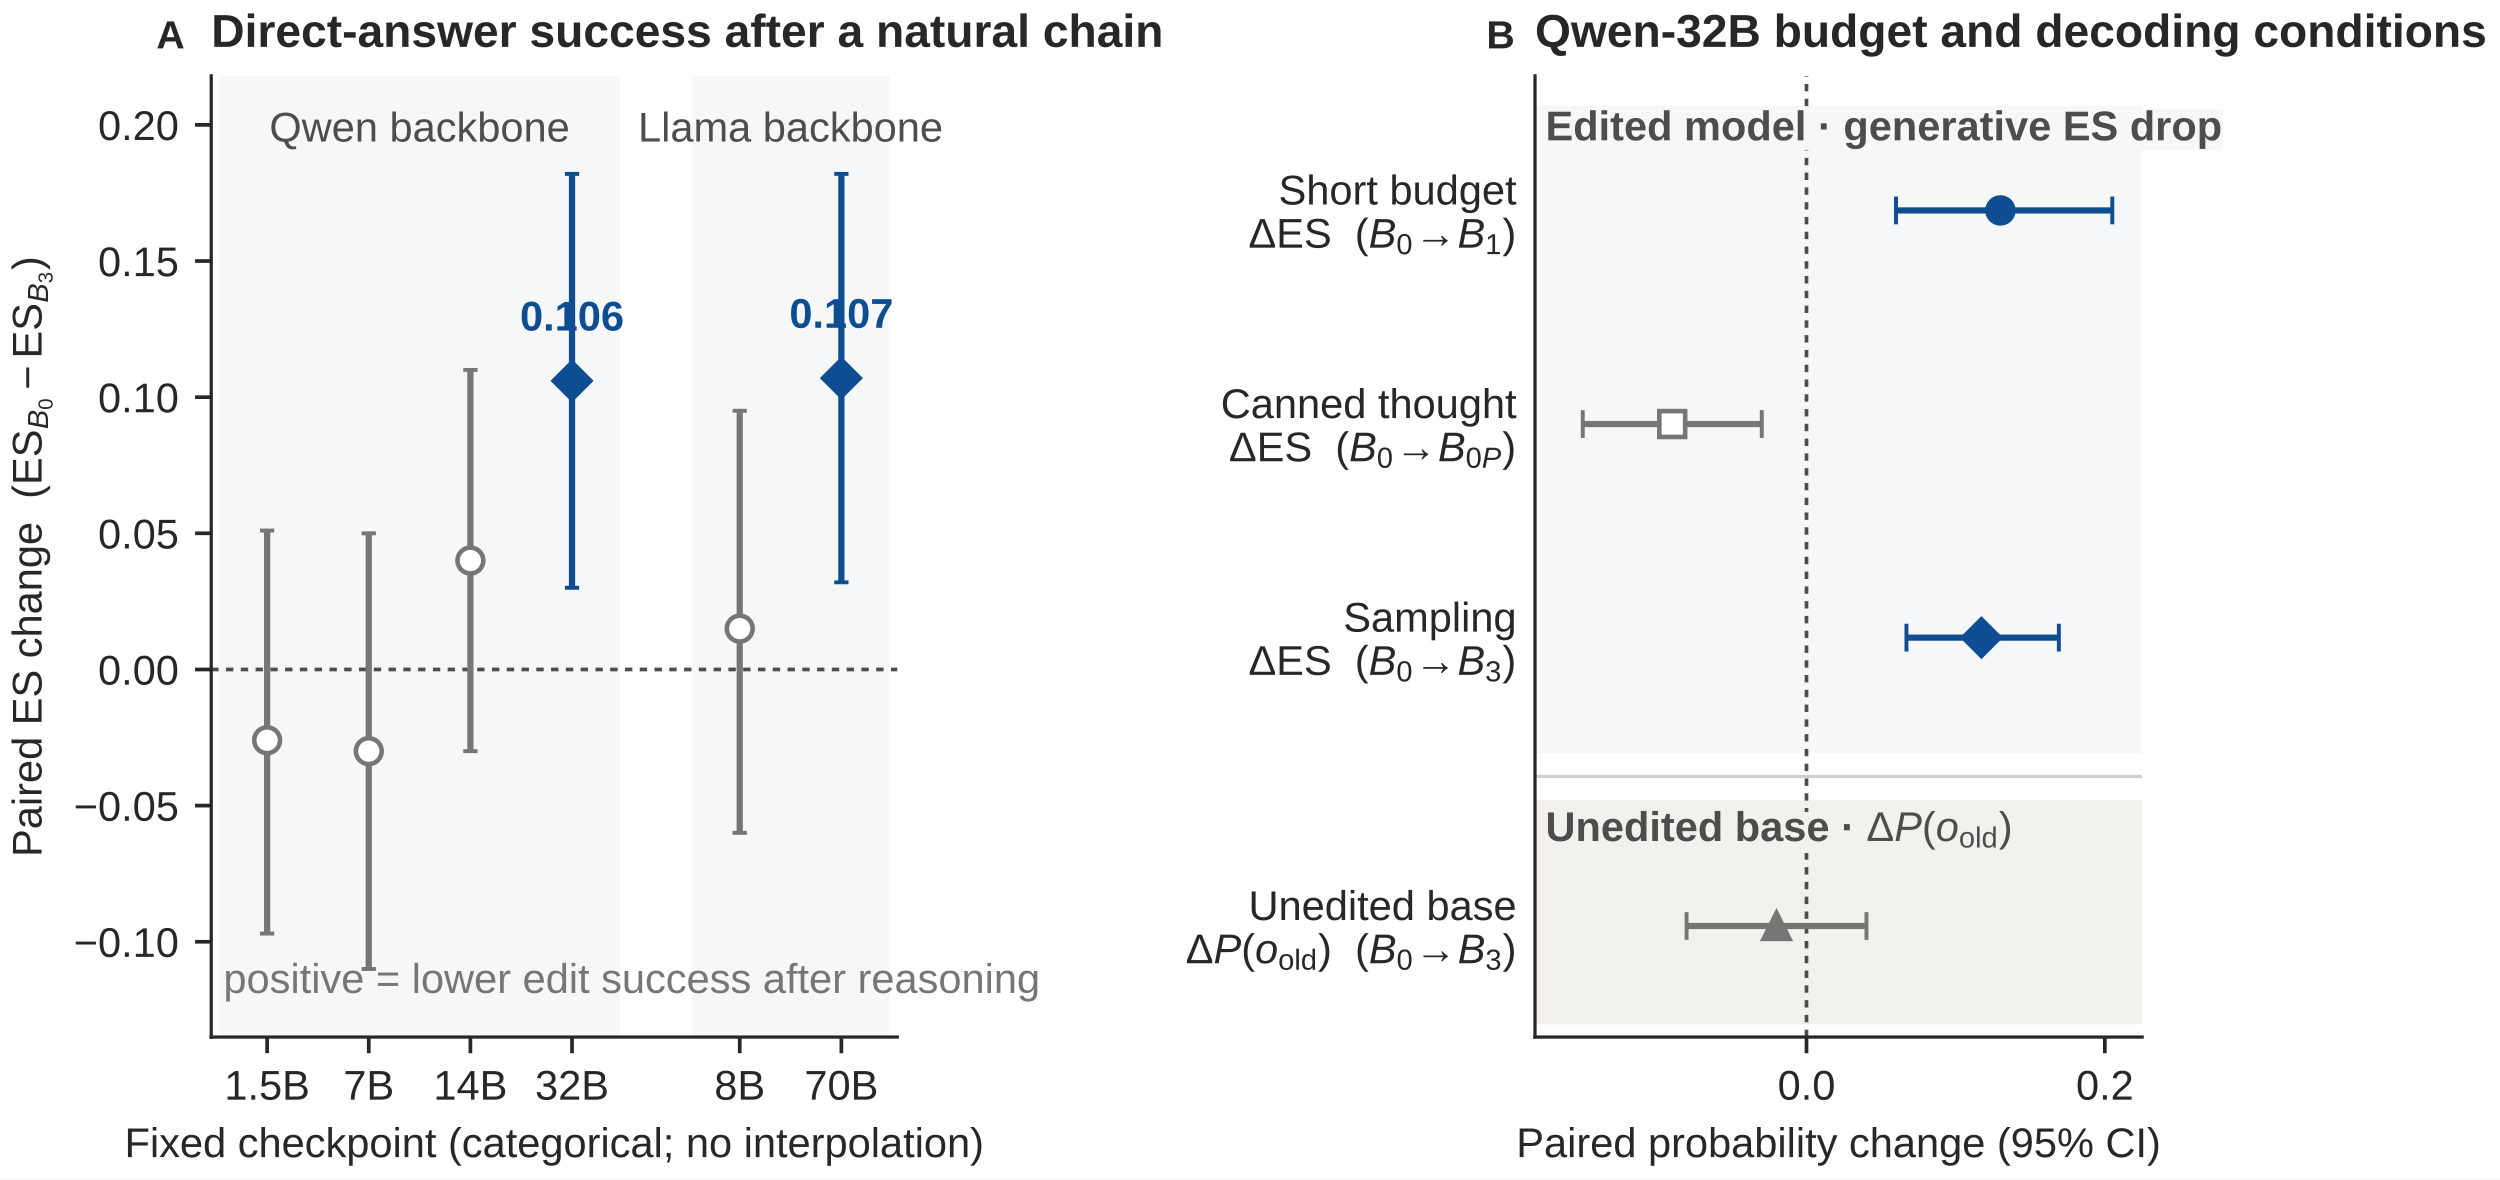
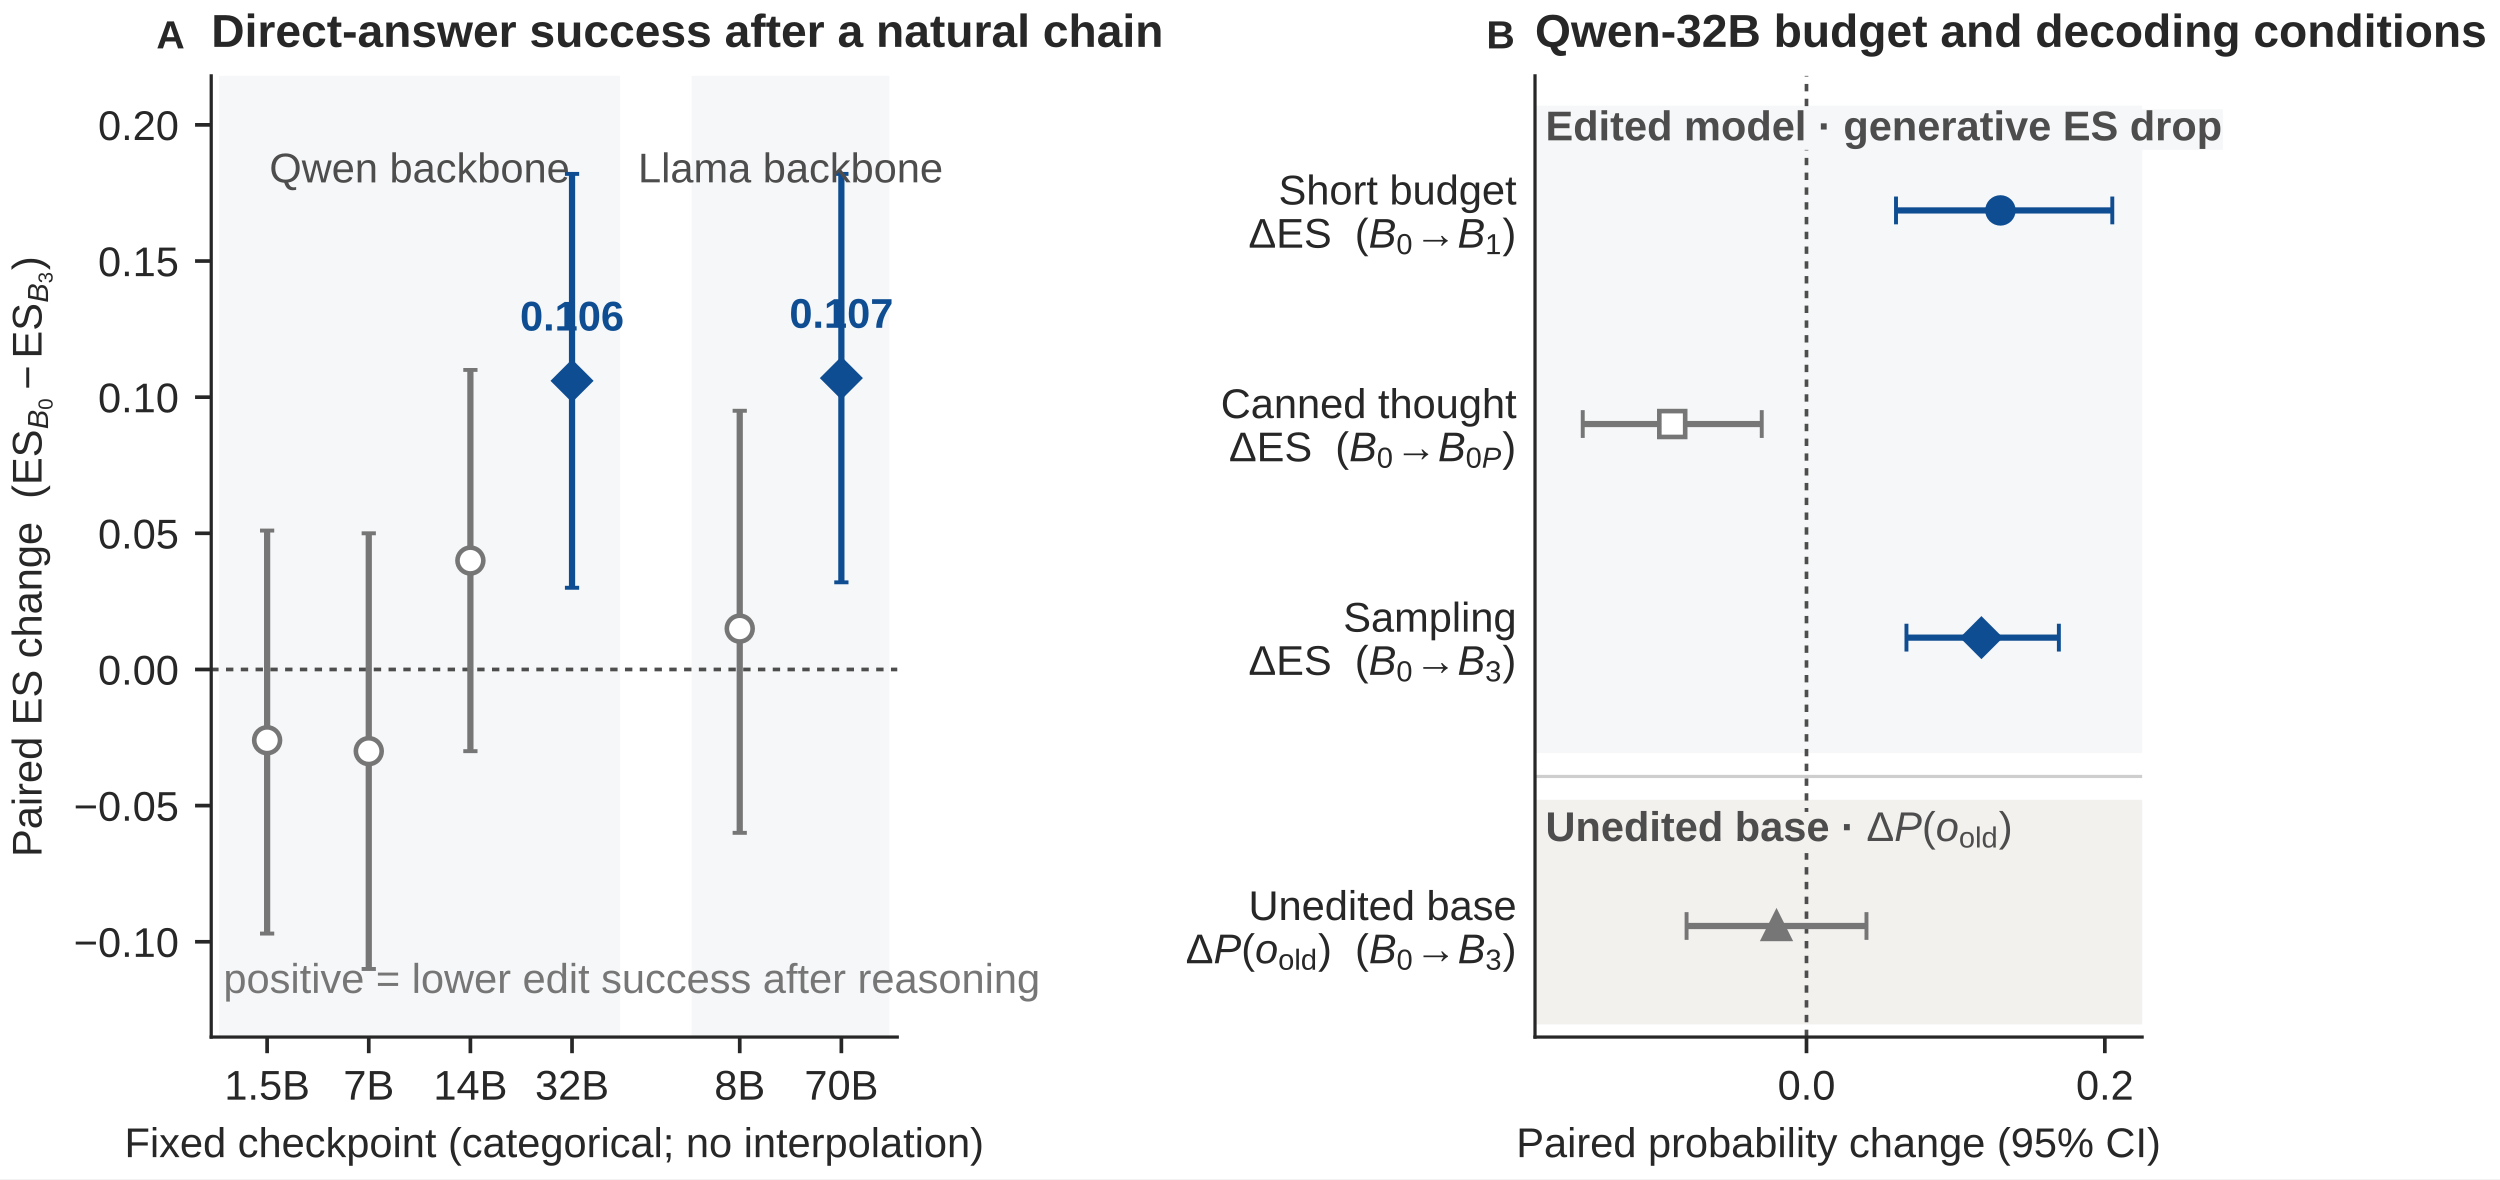
<svg xmlns="http://www.w3.org/2000/svg" xmlns:xlink="http://www.w3.org/1999/xlink" width="541.393pt" height="255.355pt" viewBox="0 0 541.393 255.355" version="1.1">
  <defs>
    <style type="text/css">*{stroke-linejoin: round; stroke-linecap: butt}</style>
  </defs>
  <g id="figure_1">
    <g id="patch_1">
      <path d="M 0 255.355 L 541.393 255.355 L 541.393 0 L 0 0 z " style="fill: #ffffff" />
    </g>
    <g id="axes_1">
      <g id="patch_2">
        <path d="M 45.741 224.582 L 194.31 224.582 L 194.31 16.428 L 45.741 16.428 z " style="fill: #ffffff" />
      </g>
      <g id="patch_3">
        <path d="M 47.942 224.582 L 133.782 224.582 L 133.782 16.428 L 47.942 16.428 z " clip-path="url(#pb48ec6ee2f)" style="fill: #f6f7f8; stroke: #f6f7f8; stroke-linejoin: miter" />
      </g>
      <g id="patch_4">
        <path d="M 150.289 224.582 L 192.109 224.582 L 192.109 16.428 L 150.289 16.428 z " clip-path="url(#pb48ec6ee2f)" style="fill: #f6f7f8; stroke: #f6f7f8; stroke-linejoin: miter" />
      </g>
      <g id="matplotlib.axis_1">
        <g id="xtick_1">
          <g id="line2d_1">
            <defs>
              <path id="mb571e123b6" d="M 0 0 L 0 3.5 " style="stroke: #272727; stroke-width: 0.8" />
            </defs>
            <g>
              <use xlink:href="#mb571e123b6" x="57.847" y="224.582" style="fill: #272727; stroke: #272727; stroke-width: 0.8" />
            </g>
          </g>
          <g id="text_1">
            <text style="font-size: 9px; font-family: 'Arial', 'Helvetica Neue', 'Helvetica', 'DejaVu Sans', sans-serif; text-anchor: middle; fill: #272727" x="57.847" y="238.134" transform="rotate(-0 57.84697 238.1344)">1.5B</text>
          </g>
        </g>
        <g id="xtick_2">
          <g id="line2d_2">
            <g>
              <use xlink:href="#mb571e123b6" x="79.857" y="224.582" style="fill: #272727; stroke: #272727; stroke-width: 0.8" />
            </g>
          </g>
          <g id="text_2">
            <text style="font-size: 9px; font-family: 'Arial', 'Helvetica Neue', 'Helvetica', 'DejaVu Sans', sans-serif; text-anchor: middle; fill: #272727" x="79.857" y="238.134" transform="rotate(-0 79.85708 238.1344)">7B</text>
          </g>
        </g>
        <g id="xtick_3">
          <g id="line2d_3">
            <g>
              <use xlink:href="#mb571e123b6" x="101.867" y="224.582" style="fill: #272727; stroke: #272727; stroke-width: 0.8" />
            </g>
          </g>
          <g id="text_3">
            <text style="font-size: 9px; font-family: 'Arial', 'Helvetica Neue', 'Helvetica', 'DejaVu Sans', sans-serif; text-anchor: middle; fill: #272727" x="101.867" y="238.134" transform="rotate(-0 101.8672 238.1344)">14B</text>
          </g>
        </g>
        <g id="xtick_4">
          <g id="line2d_4">
            <g>
              <use xlink:href="#mb571e123b6" x="123.877" y="224.582" style="fill: #272727; stroke: #272727; stroke-width: 0.8" />
            </g>
          </g>
          <g id="text_4">
            <text style="font-size: 9px; font-family: 'Arial', 'Helvetica Neue', 'Helvetica', 'DejaVu Sans', sans-serif; text-anchor: middle; fill: #272727" x="123.877" y="238.134" transform="rotate(-0 123.8773 238.1344)">32B</text>
          </g>
        </g>
        <g id="xtick_5">
          <g id="line2d_5">
            <g>
              <use xlink:href="#mb571e123b6" x="160.194" y="224.582" style="fill: #272727; stroke: #272727; stroke-width: 0.8" />
            </g>
          </g>
          <g id="text_5">
            <text style="font-size: 9px; font-family: 'Arial', 'Helvetica Neue', 'Helvetica', 'DejaVu Sans', sans-serif; text-anchor: middle; fill: #272727" x="160.194" y="238.134" transform="rotate(-0 160.194 238.1344)">8B</text>
          </g>
        </g>
        <g id="xtick_6">
          <g id="line2d_6">
            <g>
              <use xlink:href="#mb571e123b6" x="182.204" y="224.582" style="fill: #272727; stroke: #272727; stroke-width: 0.8" />
            </g>
          </g>
          <g id="text_6">
            <text style="font-size: 9px; font-family: 'Arial', 'Helvetica Neue', 'Helvetica', 'DejaVu Sans', sans-serif; text-anchor: middle; fill: #272727" x="182.204" y="238.134" transform="rotate(-0 182.2041 238.1344)">70B</text>
          </g>
        </g>
        <g id="text_7">
          <text style="font-size: 9px; font-family: 'Arial', 'Helvetica Neue', 'Helvetica', 'DejaVu Sans', sans-serif; text-anchor: middle; fill: #272727" x="120.026" y="250.581" transform="rotate(-0 120.0255 250.5807)">Fixed checkpoint (categorical; no interpolation)</text>
        </g>
      </g>
      <g id="matplotlib.axis_2">
        <g id="ytick_1">
          <g id="line2d_7">
            <defs>
              <path id="m9aca86b50d" d="M 0 0 L -3.5 0 " style="stroke: #272727; stroke-width: 0.8" />
            </defs>
            <g>
              <use xlink:href="#m9aca86b50d" x="45.741" y="203.944" style="fill: #272727; stroke: #272727; stroke-width: 0.8" />
            </g>
          </g>
          <g id="text_8">
            <text style="font-size: 9px; font-family: 'Arial', 'Helvetica Neue', 'Helvetica', 'DejaVu Sans', sans-serif; text-anchor: end; fill: #272727" x="38.741" y="207.22" transform="rotate(-0 38.74141 207.2198)">−0.10</text>
          </g>
        </g>
        <g id="ytick_2">
          <g id="line2d_8">
            <g>
              <use xlink:href="#m9aca86b50d" x="45.741" y="174.46" style="fill: #272727; stroke: #272727; stroke-width: 0.8" />
            </g>
          </g>
          <g id="text_9">
            <text style="font-size: 9px; font-family: 'Arial', 'Helvetica Neue', 'Helvetica', 'DejaVu Sans', sans-serif; text-anchor: end; fill: #272727" x="38.741" y="177.736" transform="rotate(-0 38.74141 177.7362)">−0.05</text>
          </g>
        </g>
        <g id="ytick_3">
          <g id="line2d_9">
            <g>
              <use xlink:href="#m9aca86b50d" x="45.741" y="144.976" style="fill: #272727; stroke: #272727; stroke-width: 0.8" />
            </g>
          </g>
          <g id="text_10">
            <text style="font-size: 9px; font-family: 'Arial', 'Helvetica Neue', 'Helvetica', 'DejaVu Sans', sans-serif; text-anchor: end; fill: #272727" x="38.741" y="148.253" transform="rotate(-0 38.74141 148.2526)">0.00</text>
          </g>
        </g>
        <g id="ytick_4">
          <g id="line2d_10">
            <g>
              <use xlink:href="#m9aca86b50d" x="45.741" y="115.493" style="fill: #272727; stroke: #272727; stroke-width: 0.8" />
            </g>
          </g>
          <g id="text_11">
            <text style="font-size: 9px; font-family: 'Arial', 'Helvetica Neue', 'Helvetica', 'DejaVu Sans', sans-serif; text-anchor: end; fill: #272727" x="38.741" y="118.769" transform="rotate(-0 38.74141 118.769)">0.05</text>
          </g>
        </g>
        <g id="ytick_5">
          <g id="line2d_11">
            <g>
              <use xlink:href="#m9aca86b50d" x="45.741" y="86.009" style="fill: #272727; stroke: #272727; stroke-width: 0.8" />
            </g>
          </g>
          <g id="text_12">
            <text style="font-size: 9px; font-family: 'Arial', 'Helvetica Neue', 'Helvetica', 'DejaVu Sans', sans-serif; text-anchor: end; fill: #272727" x="38.741" y="89.285" transform="rotate(-0 38.74141 89.28542)">0.10</text>
          </g>
        </g>
        <g id="ytick_6">
          <g id="line2d_12">
            <g>
              <use xlink:href="#m9aca86b50d" x="45.741" y="56.526" style="fill: #272727; stroke: #272727; stroke-width: 0.8" />
            </g>
          </g>
          <g id="text_13">
            <text style="font-size: 9px; font-family: 'Arial', 'Helvetica Neue', 'Helvetica', 'DejaVu Sans', sans-serif; text-anchor: end; fill: #272727" x="38.741" y="59.802" transform="rotate(-0 38.74141 59.80184)">0.15</text>
          </g>
        </g>
        <g id="ytick_7">
          <g id="line2d_13">
            <g>
              <use xlink:href="#m9aca86b50d" x="45.741" y="27.042" style="fill: #272727; stroke: #272727; stroke-width: 0.8" />
            </g>
          </g>
          <g id="text_14">
            <text style="font-size: 9px; font-family: 'Arial', 'Helvetica Neue', 'Helvetica', 'DejaVu Sans', sans-serif; text-anchor: end; fill: #272727" x="38.741" y="30.318" transform="rotate(-0 38.74141 30.31826)">0.20</text>
          </g>
        </g>
        <g id="text_15">
          <g style="fill: #272727" transform="translate(9.45 185.5751) rotate(-90)">
            <text>
              <tspan x="0" y="-0.453" style="font-size: 9px; font-family: 'Arial'; fill: #272727">P</tspan>
              <tspan x="6.003" y="-0.453" style="font-size: 9px; font-family: 'Arial'; fill: #272727">a</tspan>
              <tspan x="11.008" y="-0.453" style="font-size: 9px; font-family: 'Arial'; fill: #272727">i</tspan>
              <tspan x="13.008" y="-0.453" style="font-size: 9px; font-family: 'Arial'; fill: #272727">r</tspan>
              <tspan x="16.005" y="-0.453" style="font-size: 9px; font-family: 'Arial'; fill: #272727">e</tspan>
              <tspan x="21.01" y="-0.453" style="font-size: 9px; font-family: 'Arial'; fill: #272727">d</tspan>
              <tspan x="26.016" y="-0.453" style="font-size: 9px; font-family: 'Arial'; fill: #272727"> </tspan>
              <tspan x="28.516" y="-0.453" style="font-size: 9px; font-family: 'Arial'; fill: #272727">E</tspan>
              <tspan x="34.519" y="-0.453" style="font-size: 9px; font-family: 'Arial'; fill: #272727">S</tspan>
              <tspan x="40.522" y="-0.453" style="font-size: 9px; font-family: 'Arial'; fill: #272727"> </tspan>
              <tspan x="43.022" y="-0.453" style="font-size: 9px; font-family: 'Arial'; fill: #272727">c</tspan>
              <tspan x="47.522" y="-0.453" style="font-size: 9px; font-family: 'Arial'; fill: #272727">h</tspan>
              <tspan x="52.528" y="-0.453" style="font-size: 9px; font-family: 'Arial'; fill: #272727">a</tspan>
              <tspan x="57.533" y="-0.453" style="font-size: 9px; font-family: 'Arial'; fill: #272727">n</tspan>
              <tspan x="62.539" y="-0.453" style="font-size: 9px; font-family: 'Arial'; fill: #272727">g</tspan>
              <tspan x="67.544" y="-0.453" style="font-size: 9px; font-family: 'Arial'; fill: #272727">e</tspan>
              <tspan x="72.549" y="-0.453" style="font-size: 9px; font-family: 'Arial'; fill: #272727"> </tspan>
              <tspan x="75.05" y="-0.453" style="font-size: 9px; font-family: 'Arial'; fill: #272727"> </tspan>
              <tspan x="77.55" y="-0.453" style="font-size: 9px; font-family: 'Arial'; fill: #272727">(</tspan>
              <tspan x="80.547" y="-0.453" style="font-size: 9px; font-family: 'Arial'; fill: #272727">E</tspan>
              <tspan x="86.55" y="-0.453" style="font-size: 9px; font-family: 'Arial'; fill: #272727">S</tspan>
              <tspan x="101.186" y="-0.453" style="font-size: 9px; font-family: 'Arial'; fill: #272727">−</tspan>
              <tspan x="107.941" y="-0.453" style="font-size: 9px; font-family: 'Arial'; fill: #272727">E</tspan>
              <tspan x="113.944" y="-0.453" style="font-size: 9px; font-family: 'Arial'; fill: #272727">S</tspan>
              <tspan x="127.081" y="-0.453" style="font-size: 9px; font-family: 'Arial'; fill: #272727">)</tspan>
              <tspan x="92.635" y="0.948" style="font-style: italic; font-size: 6.3px; font-family: 'Arial'; fill: #272727">B</tspan>
              <tspan x="120.029" y="0.948" style="font-style: italic; font-size: 6.3px; font-family: 'Arial'; fill: #272727">B</tspan>
              <tspan x="96.837" y="1.93" style="font-size: 4.41px; font-family: 'Arial'; fill: #272727">0</tspan>
              <tspan x="124.231" y="1.93" style="font-size: 4.41px; font-family: 'Arial'; fill: #272727">3</tspan>
            </text>
          </g>
        </g>
      </g>
      <g id="line2d_14">
        <path d="M 45.741 144.976 L 194.31 144.976 " clip-path="url(#pb48ec6ee2f)" style="fill: none; stroke-dasharray: 1.6,1.6; stroke-dashoffset: 0; stroke: #4d4d4d; stroke-width: 0.8" />
      </g>
      <g id="patch_5">
        <path d="M 45.741 224.582 L 45.741 16.428 " style="fill: none; stroke: #272727; stroke-width: 0.7; stroke-linejoin: miter; stroke-linecap: square" />
      </g>
      <g id="patch_6">
        <path d="M 45.741 224.582 L 194.31 224.582 " style="fill: none; stroke: #272727; stroke-width: 0.7; stroke-linejoin: miter; stroke-linecap: square" />
      </g>
      <g id="LineCollection_1">
        <path d="M 57.847 202.175 L 57.847 114.903 " clip-path="url(#pb48ec6ee2f)" style="fill: none; stroke: #767676; stroke-width: 1.35" />
      </g>
      <g id="LineCollection_2">
        <path d="M 56.306 202.175 L 59.388 202.175 " clip-path="url(#pb48ec6ee2f)" style="fill: none; stroke: #767676; stroke-width: 0.85" />
        <path d="M 56.306 114.903 L 59.388 114.903 " clip-path="url(#pb48ec6ee2f)" style="fill: none; stroke: #767676; stroke-width: 0.85" />
      </g>
      <g id="LineCollection_3">
        <path d="M 79.857 209.84 L 79.857 115.493 " clip-path="url(#pb48ec6ee2f)" style="fill: none; stroke: #767676; stroke-width: 1.35" />
      </g>
      <g id="LineCollection_4">
        <path d="M 78.316 209.84 L 81.398 209.84 " clip-path="url(#pb48ec6ee2f)" style="fill: none; stroke: #767676; stroke-width: 0.85" />
        <path d="M 78.316 115.493 L 81.398 115.493 " clip-path="url(#pb48ec6ee2f)" style="fill: none; stroke: #767676; stroke-width: 0.85" />
      </g>
      <g id="LineCollection_5">
        <path d="M 101.867 162.667 L 101.867 80.113 " clip-path="url(#pb48ec6ee2f)" style="fill: none; stroke: #767676; stroke-width: 1.35" />
      </g>
      <g id="LineCollection_6">
        <path d="M 100.326 162.667 L 103.408 162.667 " clip-path="url(#pb48ec6ee2f)" style="fill: none; stroke: #767676; stroke-width: 0.85" />
        <path d="M 100.326 80.113 L 103.408 80.113 " clip-path="url(#pb48ec6ee2f)" style="fill: none; stroke: #767676; stroke-width: 0.85" />
      </g>
      <g id="LineCollection_7">
        <path d="M 123.877 127.286 L 123.877 37.656 " clip-path="url(#pb48ec6ee2f)" style="fill: none; stroke: #0f4d92; stroke-width: 1.35" />
      </g>
      <g id="LineCollection_8">
        <path d="M 122.337 127.286 L 125.418 127.286 " clip-path="url(#pb48ec6ee2f)" style="fill: none; stroke: #0f4d92; stroke-width: 0.85" />
        <path d="M 122.337 37.656 L 125.418 37.656 " clip-path="url(#pb48ec6ee2f)" style="fill: none; stroke: #0f4d92; stroke-width: 0.85" />
      </g>
      <g id="text_16">
        <text style="font-weight: 700; font-size: 9px; font-family: 'Arial', 'Helvetica Neue', 'Helvetica', 'DejaVu Sans', sans-serif; text-anchor: middle; fill: #0f4d92" x="123.877" y="71.577" transform="rotate(-0 123.8773 71.57722)">0.106</text>
      </g>
      <g id="LineCollection_9">
        <path d="M 160.194 180.357 L 160.194 88.958 " clip-path="url(#pb48ec6ee2f)" style="fill: none; stroke: #767676; stroke-width: 1.35" />
      </g>
      <g id="LineCollection_10">
        <path d="M 158.653 180.357 L 161.735 180.357 " clip-path="url(#pb48ec6ee2f)" style="fill: none; stroke: #767676; stroke-width: 0.85" />
        <path d="M 158.653 88.958 L 161.735 88.958 " clip-path="url(#pb48ec6ee2f)" style="fill: none; stroke: #767676; stroke-width: 0.85" />
      </g>
      <g id="LineCollection_11">
        <path d="M 182.204 126.107 L 182.204 37.656 " clip-path="url(#pb48ec6ee2f)" style="fill: none; stroke: #0f4d92; stroke-width: 1.35" />
      </g>
      <g id="LineCollection_12">
        <path d="M 180.663 126.107 L 183.745 126.107 " clip-path="url(#pb48ec6ee2f)" style="fill: none; stroke: #0f4d92; stroke-width: 0.85" />
        <path d="M 180.663 37.656 L 183.745 37.656 " clip-path="url(#pb48ec6ee2f)" style="fill: none; stroke: #0f4d92; stroke-width: 0.85" />
      </g>
      <g id="text_17">
        <text style="font-weight: 700; font-size: 9px; font-family: 'Arial', 'Helvetica Neue', 'Helvetica', 'DejaVu Sans', sans-serif; text-anchor: middle; fill: #0f4d92" x="182.204" y="70.988" transform="rotate(-0 182.2041 70.98755)">0.107</text>
      </g>
      <g id="text_18">
        <text style="font-weight: 700; font-size: 8.5px; font-family: 'Arial', 'Helvetica Neue', 'Helvetica', 'DejaVu Sans', sans-serif; text-anchor: start; fill: #272727" x="33.856" y="10.476" transform="rotate(-0 33.85594 10.47614)">A</text>
      </g>
      <g id="text_19">
        <text style="font-weight: 700; font-size: 10px; font-family: 'Arial', 'Helvetica Neue', 'Helvetica', 'DejaVu Sans', sans-serif; text-anchor: start; fill: #272727" x="45.741" y="10.16" transform="rotate(-0 45.74141 10.16047)">Direct-answer success after a natural chain</text>
      </g>
      <g id="text_20">
-         <text style="font-size: 9px; font-family: 'Arial', 'Helvetica Neue', 'Helvetica', 'DejaVu Sans', sans-serif; text-anchor: middle; fill: #4d4d4d" x="90.862" y="30.651" transform="rotate(-0 90.86214 30.65112)">Qwen backbone</text>
+         <text style="font-size: 9px; font-family: 'Arial', 'Helvetica Neue', 'Helvetica', 'DejaVu Sans', sans-serif; text-anchor: middle; fill: #4d4d4d" x="90.862" y="39.496" transform="rotate(-0 90.86214 39.49619)">Qwen backbone</text>
      </g>
      <g id="text_21">
-         <text style="font-size: 9px; font-family: 'Arial', 'Helvetica Neue', 'Helvetica', 'DejaVu Sans', sans-serif; text-anchor: middle; fill: #4d4d4d" x="171.199" y="30.646" transform="rotate(-0 171.199 30.64602)">Llama backbone</text>
+         <text style="font-size: 9px; font-family: 'Arial', 'Helvetica Neue', 'Helvetica', 'DejaVu Sans', sans-serif; text-anchor: middle; fill: #4d4d4d" x="171.199" y="39.491" transform="rotate(-0 171.199 39.4911)">Llama backbone</text>
      </g>
      <g id="text_22">
        <text style="font-size: 9px; font-family: 'Arial', 'Helvetica Neue', 'Helvetica', 'DejaVu Sans', sans-serif; text-anchor: start; fill: #767676" x="48.383" y="215.022" transform="rotate(-0 48.38262 215.0222)">positive = lower edit success after reasoning</text>
      </g>
      <g id="line2d_15">
        <defs>
          <path id="mff01462925" d="M 0 2.8 C 0.743 2.8 1.455 2.505 1.98 1.98 C 2.505 1.455 2.8 0.743 2.8 0 C 2.8 -0.743 2.505 -1.455 1.98 -1.98 C 1.455 -2.505 0.743 -2.8 0 -2.8 C -0.743 -2.8 -1.455 -2.505 -1.98 -1.98 C -2.505 -1.455 -2.8 -0.743 -2.8 0 C -2.8 0.743 -2.505 1.455 -1.98 1.98 C -1.455 2.505 -0.743 2.8 0 2.8 z " style="stroke: #767676" />
        </defs>
        <g clip-path="url(#pb48ec6ee2f)">
          <use xlink:href="#mff01462925" x="57.847" y="160.308" style="fill: #ffffff; stroke: #767676" />
        </g>
      </g>
      <g id="line2d_16">
        <g clip-path="url(#pb48ec6ee2f)">
          <use xlink:href="#mff01462925" x="79.857" y="162.667" style="fill: #ffffff; stroke: #767676" />
        </g>
      </g>
      <g id="line2d_17">
        <g clip-path="url(#pb48ec6ee2f)">
          <use xlink:href="#mff01462925" x="101.867" y="121.39" style="fill: #ffffff; stroke: #767676" />
        </g>
      </g>
      <g id="line2d_18">
        <defs>
          <path id="mf8ff9edfa8" d="M -0 3.96 L 3.96 0 L 0 -3.96 L -3.96 -0 z " style="stroke: #0f4d92; stroke-linejoin: miter" />
        </defs>
        <g clip-path="url(#pb48ec6ee2f)">
          <use xlink:href="#mf8ff9edfa8" x="123.877" y="82.471" style="fill: #0f4d92; stroke: #0f4d92; stroke-linejoin: miter" />
        </g>
      </g>
      <g id="line2d_19">
        <g clip-path="url(#pb48ec6ee2f)">
          <use xlink:href="#mff01462925" x="160.194" y="136.131" style="fill: #ffffff; stroke: #767676" />
        </g>
      </g>
      <g id="line2d_20">
        <g clip-path="url(#pb48ec6ee2f)">
          <use xlink:href="#mf8ff9edfa8" x="182.204" y="81.882" style="fill: #0f4d92; stroke: #0f4d92; stroke-linejoin: miter" />
        </g>
      </g>
    </g>
    <g id="axes_2">
      <g id="patch_7">
        <path d="M 332.418 224.582 L 463.894 224.582 L 463.894 16.428 L 332.418 16.428 z " style="fill: #ffffff" />
      </g>
      <g id="patch_8">
        <path d="M 332.418 162.598 L 463.894 162.598 L 463.894 23.367 L 332.418 23.367 z " clip-path="url(#p8b2ecd395b)" style="fill: #f6f7f8; stroke: #f6f7f8; stroke-linejoin: miter" />
      </g>
      <g id="patch_9">
        <path d="M 332.418 221.344 L 463.894 221.344 L 463.894 173.7 L 332.418 173.7 z " clip-path="url(#p8b2ecd395b)" style="fill: #f3f1ee; stroke: #f3f1ee; stroke-linejoin: miter" />
      </g>
      <g id="matplotlib.axis_3">
        <g id="xtick_7">
          <g id="line2d_21">
            <g>
              <use xlink:href="#mb571e123b6" x="391.21" y="224.582" style="fill: #272727; stroke: #272727; stroke-width: 0.8" />
            </g>
          </g>
          <g id="text_23">
            <text style="font-size: 9px; font-family: 'Arial', 'Helvetica Neue', 'Helvetica', 'DejaVu Sans', sans-serif; text-anchor: middle; fill: #272727" x="391.21" y="238.134" transform="rotate(-0 391.2105 238.1344)">0.0</text>
          </g>
        </g>
        <g id="xtick_8">
          <g id="line2d_22">
            <g>
              <use xlink:href="#mb571e123b6" x="455.818" y="224.582" style="fill: #272727; stroke: #272727; stroke-width: 0.8" />
            </g>
          </g>
          <g id="text_24">
            <text style="font-size: 9px; font-family: 'Arial', 'Helvetica Neue', 'Helvetica', 'DejaVu Sans', sans-serif; text-anchor: middle; fill: #272727" x="455.818" y="238.134" transform="rotate(-0 455.818 238.1344)">0.2</text>
          </g>
        </g>
        <g id="text_25">
          <text style="font-size: 9px; font-family: 'Arial', 'Helvetica Neue', 'Helvetica', 'DejaVu Sans', sans-serif; text-anchor: middle; fill: #272727" x="398.156" y="250.581" transform="rotate(-0 398.1558 250.5807)">Paired probability change (95% CI)</text>
        </g>
      </g>
      <g id="matplotlib.axis_4">
        <g id="ytick_8">
          <g id="line2d_23" />
          <g id="text_26">
            <text style="font-size: 9px; font-family: 'Arial', 'Helvetica Neue', 'Helvetica', 'DejaVu Sans', sans-serif; fill: #272727" transform="translate(276.8828 44.27635)">Short budget</text>
            <g style="fill: #272727" transform="translate(270.3676 54.08969)">
              <text>
                <tspan x="0" y="-0.453" style="font-size: 9px; font-family: 'Arial'; fill: #272727">Δ</tspan>
                <tspan x="6.012" y="-0.453" style="font-size: 9px; font-family: 'Arial'; fill: #272727">E</tspan>
                <tspan x="12.015" y="-0.453" style="font-size: 9px; font-family: 'Arial'; fill: #272727">S</tspan>
                <tspan x="18.018" y="-0.453" style="font-size: 9px; font-family: 'Arial'; fill: #272727"> </tspan>
                <tspan x="20.518" y="-0.453" style="font-size: 9px; font-family: 'Arial'; fill: #272727"> </tspan>
                <tspan x="23.019" y="-0.453" style="font-size: 9px; font-family: 'Arial'; fill: #272727">(</tspan>
                <tspan x="36.006" y="-0.453" style="font-size: 9px; font-family: 'Arial'; fill: #272727">→</tspan>
                <tspan x="54.996" y="-0.453" style="font-size: 9px; font-family: 'Arial'; fill: #272727">)</tspan>
                <tspan x="26.016" y="-0.453" style="font-style: italic; font-size: 9px; font-family: 'Arial'; fill: #272727">B</tspan>
                <tspan x="45.256" y="-0.453" style="font-style: italic; font-size: 9px; font-family: 'Arial'; fill: #272727">B</tspan>
                <tspan x="32.019" y="0.948" style="font-size: 6.3px; font-family: 'Arial'; fill: #272727">0</tspan>
                <tspan x="51.259" y="0.948" style="font-size: 6.3px; font-family: 'Arial'; fill: #272727">1</tspan>
              </text>
            </g>
          </g>
        </g>
        <g id="ytick_9">
          <g id="line2d_24" />
          <g id="text_27">
            <text style="font-size: 9px; font-family: 'Arial', 'Helvetica Neue', 'Helvetica', 'DejaVu Sans', sans-serif; fill: #272727" transform="translate(264.3685 90.53281)">Canned thought</text>
            <g style="fill: #272727" transform="translate(266.1376 100.3462)">
              <text>
                <tspan x="0" y="-0.453" style="font-size: 9px; font-family: 'Arial'; fill: #272727">Δ</tspan>
                <tspan x="6.012" y="-0.453" style="font-size: 9px; font-family: 'Arial'; fill: #272727">E</tspan>
                <tspan x="12.015" y="-0.453" style="font-size: 9px; font-family: 'Arial'; fill: #272727">S</tspan>
                <tspan x="18.018" y="-0.453" style="font-size: 9px; font-family: 'Arial'; fill: #272727"> </tspan>
                <tspan x="20.518" y="-0.453" style="font-size: 9px; font-family: 'Arial'; fill: #272727"> </tspan>
                <tspan x="23.019" y="-0.453" style="font-size: 9px; font-family: 'Arial'; fill: #272727">(</tspan>
                <tspan x="36.006" y="-0.453" style="font-size: 9px; font-family: 'Arial'; fill: #272727">→</tspan>
                <tspan x="59.198" y="-0.453" style="font-size: 9px; font-family: 'Arial'; fill: #272727">)</tspan>
                <tspan x="26.016" y="-0.453" style="font-style: italic; font-size: 9px; font-family: 'Arial'; fill: #272727">B</tspan>
                <tspan x="45.256" y="-0.453" style="font-style: italic; font-size: 9px; font-family: 'Arial'; fill: #272727">B</tspan>
                <tspan x="32.019" y="0.948" style="font-size: 6.3px; font-family: 'Arial'; fill: #272727">0</tspan>
                <tspan x="51.259" y="0.948" style="font-size: 6.3px; font-family: 'Arial'; fill: #272727">0</tspan>
                <tspan x="54.762" y="0.948" style="font-style: italic; font-size: 6.3px; font-family: 'Arial'; fill: #272727">P</tspan>
              </text>
            </g>
          </g>
        </g>
        <g id="ytick_10">
          <g id="line2d_25" />
          <g id="text_28">
            <text style="font-size: 9px; font-family: 'Arial', 'Helvetica Neue', 'Helvetica', 'DejaVu Sans', sans-serif; fill: #272727" transform="translate(290.8989 136.7893)">Sampling</text>
            <g style="fill: #272727" transform="translate(270.3676 146.6026)">
              <text>
                <tspan x="0" y="-0.453" style="font-size: 9px; font-family: 'Arial'; fill: #272727">Δ</tspan>
                <tspan x="6.012" y="-0.453" style="font-size: 9px; font-family: 'Arial'; fill: #272727">E</tspan>
                <tspan x="12.015" y="-0.453" style="font-size: 9px; font-family: 'Arial'; fill: #272727">S</tspan>
                <tspan x="18.018" y="-0.453" style="font-size: 9px; font-family: 'Arial'; fill: #272727"> </tspan>
                <tspan x="20.518" y="-0.453" style="font-size: 9px; font-family: 'Arial'; fill: #272727"> </tspan>
                <tspan x="23.019" y="-0.453" style="font-size: 9px; font-family: 'Arial'; fill: #272727">(</tspan>
                <tspan x="36.006" y="-0.453" style="font-size: 9px; font-family: 'Arial'; fill: #272727">→</tspan>
                <tspan x="54.996" y="-0.453" style="font-size: 9px; font-family: 'Arial'; fill: #272727">)</tspan>
                <tspan x="26.016" y="-0.453" style="font-style: italic; font-size: 9px; font-family: 'Arial'; fill: #272727">B</tspan>
                <tspan x="45.256" y="-0.453" style="font-style: italic; font-size: 9px; font-family: 'Arial'; fill: #272727">B</tspan>
                <tspan x="32.019" y="0.948" style="font-size: 6.3px; font-family: 'Arial'; fill: #272727">0</tspan>
                <tspan x="51.259" y="0.948" style="font-size: 6.3px; font-family: 'Arial'; fill: #272727">3</tspan>
              </text>
            </g>
          </g>
        </g>
        <g id="ytick_11">
          <g id="line2d_26" />
          <g id="text_29">
            <text style="font-size: 9px; font-family: 'Arial', 'Helvetica Neue', 'Helvetica', 'DejaVu Sans', sans-serif; fill: #272727" transform="translate(270.3789 199.2356)">Unedited base</text>
            <g style="fill: #272727" transform="translate(256.7776 209.0488)">
              <text>
                <tspan x="0" y="-0.453" style="font-size: 9px; font-family: 'Arial'; fill: #272727">Δ</tspan>
                <tspan x="12.015" y="-0.453" style="font-size: 9px; font-family: 'Arial'; fill: #272727">(</tspan>
                <tspan x="28.658" y="-0.453" style="font-size: 9px; font-family: 'Arial'; fill: #272727">)</tspan>
                <tspan x="31.655" y="-0.453" style="font-size: 9px; font-family: 'Arial'; fill: #272727"> </tspan>
                <tspan x="34.155" y="-0.453" style="font-size: 9px; font-family: 'Arial'; fill: #272727"> </tspan>
                <tspan x="36.656" y="-0.453" style="font-size: 9px; font-family: 'Arial'; fill: #272727">(</tspan>
                <tspan x="49.643" y="-0.453" style="font-size: 9px; font-family: 'Arial'; fill: #272727">→</tspan>
                <tspan x="68.633" y="-0.453" style="font-size: 9px; font-family: 'Arial'; fill: #272727">)</tspan>
                <tspan x="6.012" y="-0.453" style="font-style: italic; font-size: 9px; font-family: 'Arial'; fill: #272727">P</tspan>
                <tspan x="15.012" y="-0.453" style="font-style: italic; font-size: 9px; font-family: 'Arial'; fill: #272727">o</tspan>
                <tspan x="39.653" y="-0.453" style="font-style: italic; font-size: 9px; font-family: 'Arial'; fill: #272727">B</tspan>
                <tspan x="58.893" y="-0.453" style="font-style: italic; font-size: 9px; font-family: 'Arial'; fill: #272727">B</tspan>
                <tspan x="20.017" y="0.948" style="font-size: 6.3px; font-family: 'Arial'; fill: #272727">o</tspan>
                <tspan x="23.521" y="0.948" style="font-size: 6.3px; font-family: 'Arial'; fill: #272727">l</tspan>
                <tspan x="24.921" y="0.948" style="font-size: 6.3px; font-family: 'Arial'; fill: #272727">d</tspan>
                <tspan x="45.656" y="0.948" style="font-size: 6.3px; font-family: 'Arial'; fill: #272727">0</tspan>
                <tspan x="64.896" y="0.948" style="font-size: 6.3px; font-family: 'Arial'; fill: #272727">3</tspan>
              </text>
            </g>
          </g>
        </g>
      </g>
      <g id="line2d_27">
        <path d="M 332.418 168.149 L 463.894 168.149 " clip-path="url(#p8b2ecd395b)" style="fill: none; stroke: #cfcece; stroke-width: 0.7; stroke-linecap: square" />
      </g>
      <g id="line2d_28">
        <path d="M 391.21 224.582 L 391.21 16.428 " clip-path="url(#p8b2ecd395b)" style="fill: none; stroke-dasharray: 1.6,1.6; stroke-dashoffset: 0; stroke: #4d4d4d; stroke-width: 0.8" />
      </g>
      <g id="patch_10">
        <path d="M 332.418 224.582 L 332.418 16.428 " style="fill: none; stroke: #272727; stroke-width: 0.7; stroke-linejoin: miter; stroke-linecap: square" />
      </g>
      <g id="patch_11">
        <path d="M 332.418 224.582 L 463.894 224.582 " style="fill: none; stroke: #272727; stroke-width: 0.7; stroke-linejoin: miter; stroke-linecap: square" />
      </g>
      <g id="LineCollection_13">
        <path d="M 410.593 45.57 L 457.433 45.57 " clip-path="url(#p8b2ecd395b)" style="fill: none; stroke: #0f4d92; stroke-width: 1.35" />
      </g>
      <g id="LineCollection_14">
        <path d="M 342.755 91.826 L 381.519 91.826 " clip-path="url(#p8b2ecd395b)" style="fill: none; stroke: #767676; stroke-width: 1.35" />
      </g>
      <g id="LineCollection_15">
        <path d="M 412.855 138.083 L 445.862 138.083 " clip-path="url(#p8b2ecd395b)" style="fill: none; stroke: #0f4d92; stroke-width: 1.35" />
      </g>
      <g id="LineCollection_16">
        <path d="M 365.238 200.529 L 404.197 200.529 " clip-path="url(#p8b2ecd395b)" style="fill: none; stroke: #767676; stroke-width: 1.35" />
      </g>
      <g id="text_30">
        <text style="font-weight: 700; font-size: 8.5px; font-family: 'Arial', 'Helvetica Neue', 'Helvetica', 'DejaVu Sans', sans-serif; text-anchor: start; fill: #272727" x="321.899" y="10.476" transform="rotate(-0 321.8995 10.47614)">B</text>
      </g>
      <g id="text_31">
        <text style="font-weight: 700; font-size: 10px; font-family: 'Arial', 'Helvetica Neue', 'Helvetica', 'DejaVu Sans', sans-serif; text-anchor: start; fill: #272727" x="332.418" y="10.16" transform="rotate(-0 332.4176 10.16027)">Qwen-32B budget and decoding conditions</text>
      </g>
      <g id="LineCollection_17">
        <path d="M 410.593 48.576 L 410.593 42.563 " clip-path="url(#p8b2ecd395b)" style="fill: none; stroke: #0f4d92; stroke-width: 0.85" />
        <path d="M 457.433 48.576 L 457.433 42.563 " clip-path="url(#p8b2ecd395b)" style="fill: none; stroke: #0f4d92; stroke-width: 0.85" />
      </g>
      <g id="LineCollection_18">
        <path d="M 342.755 94.833 L 342.755 88.819 " clip-path="url(#p8b2ecd395b)" style="fill: none; stroke: #767676; stroke-width: 0.85" />
        <path d="M 381.519 94.833 L 381.519 88.819 " clip-path="url(#p8b2ecd395b)" style="fill: none; stroke: #767676; stroke-width: 0.85" />
      </g>
      <g id="LineCollection_19">
        <path d="M 412.855 141.089 L 412.855 135.076 " clip-path="url(#p8b2ecd395b)" style="fill: none; stroke: #0f4d92; stroke-width: 0.85" />
        <path d="M 445.862 141.089 L 445.862 135.076 " clip-path="url(#p8b2ecd395b)" style="fill: none; stroke: #0f4d92; stroke-width: 0.85" />
      </g>
      <g id="LineCollection_20">
        <path d="M 365.238 203.535 L 365.238 197.522 " clip-path="url(#p8b2ecd395b)" style="fill: none; stroke: #767676; stroke-width: 0.85" />
        <path d="M 404.197 203.535 L 404.197 197.522 " clip-path="url(#p8b2ecd395b)" style="fill: none; stroke: #767676; stroke-width: 0.85" />
      </g>
      <g id="line2d_29">
        <defs>
          <path id="m31e8e6151f" d="M 0 2.8 C 0.743 2.8 1.455 2.505 1.98 1.98 C 2.505 1.455 2.8 0.743 2.8 0 C 2.8 -0.743 2.505 -1.455 1.98 -1.98 C 1.455 -2.505 0.743 -2.8 0 -2.8 C -0.743 -2.8 -1.455 -2.505 -1.98 -1.98 C -2.505 -1.455 -2.8 -0.743 -2.8 0 C -2.8 0.743 -2.505 1.455 -1.98 1.98 C -1.455 2.505 -0.743 2.8 0 2.8 z " style="stroke: #0f4d92" />
        </defs>
        <g clip-path="url(#p8b2ecd395b)">
          <use xlink:href="#m31e8e6151f" x="433.205" y="45.57" style="fill: #0f4d92; stroke: #0f4d92" />
        </g>
      </g>
      <g id="line2d_30">
        <defs>
          <path id="m61ffff7467" d="M -2.8 2.8 L 2.8 2.8 L 2.8 -2.8 L -2.8 -2.8 z " style="stroke: #767676; stroke-linejoin: miter" />
        </defs>
        <g clip-path="url(#p8b2ecd395b)">
          <use xlink:href="#m61ffff7467" x="362.137" y="91.826" style="fill: #ffffff; stroke: #767676; stroke-linejoin: miter" />
        </g>
      </g>
      <g id="line2d_31">
        <g clip-path="url(#p8b2ecd395b)">
          <use xlink:href="#mf8ff9edfa8" x="429.088" y="138.083" style="fill: #0f4d92; stroke: #0f4d92; stroke-linejoin: miter" />
        </g>
      </g>
      <g id="line2d_32">
        <defs>
          <path id="m8dea2655c0" d="M 0 -2.8 L -2.8 2.8 L 2.8 2.8 z " style="stroke: #767676; stroke-linejoin: miter" />
        </defs>
        <g clip-path="url(#p8b2ecd395b)">
          <use xlink:href="#m8dea2655c0" x="384.717" y="200.529" style="fill: #767676; stroke: #767676; stroke-linejoin: miter" />
        </g>
      </g>
      <g id="text_32">
        <g id="patch_12">
          <path d="M 334.499 32.456 L 481.377 32.456 L 481.377 23.649 L 334.499 23.649 z " style="fill: #f6f7f8" />
        </g>
        <text style="font-weight: 700; font-size: 9px; font-family: 'Arial', 'Helvetica Neue', 'Helvetica', 'DejaVu Sans', sans-serif; text-anchor: start; fill: #4d4d4d" x="334.679" y="30.381" transform="rotate(-0 334.6789 30.38132)">Edited model · generative ES drop</text>
      </g>
      <g id="text_33">
        <g id="patch_13">
          <path d="M 334.499 184.743 L 436.109 184.743 L 436.109 175.833 L 334.499 175.833 z " style="fill: #f3f1ee" />
        </g>
        <g style="fill: #4d4d4d" transform="translate(334.6789 182.5828)">
          <text>
            <tspan x="0" y="-0.453" style="font-weight: 700; font-size: 9px; font-family: 'Arial'; fill: #4d4d4d">U</tspan>
            <tspan x="6.5" y="-0.453" style="font-weight: 700; font-size: 9px; font-family: 'Arial'; fill: #4d4d4d">n</tspan>
            <tspan x="11.997" y="-0.453" style="font-weight: 700; font-size: 9px; font-family: 'Arial'; fill: #4d4d4d">e</tspan>
            <tspan x="17.002" y="-0.453" style="font-weight: 700; font-size: 9px; font-family: 'Arial'; fill: #4d4d4d">d</tspan>
            <tspan x="22.5" y="-0.453" style="font-weight: 700; font-size: 9px; font-family: 'Arial'; fill: #4d4d4d">i</tspan>
            <tspan x="25" y="-0.453" style="font-weight: 700; font-size: 9px; font-family: 'Arial'; fill: #4d4d4d">t</tspan>
            <tspan x="27.998" y="-0.453" style="font-weight: 700; font-size: 9px; font-family: 'Arial'; fill: #4d4d4d">e</tspan>
            <tspan x="33.003" y="-0.453" style="font-weight: 700; font-size: 9px; font-family: 'Arial'; fill: #4d4d4d">d</tspan>
            <tspan x="38.5" y="-0.453" style="font-weight: 700; font-size: 9px; font-family: 'Arial'; fill: #4d4d4d"> </tspan>
            <tspan x="41.001" y="-0.453" style="font-weight: 700; font-size: 9px; font-family: 'Arial'; fill: #4d4d4d">b</tspan>
            <tspan x="46.499" y="-0.453" style="font-weight: 700; font-size: 9px; font-family: 'Arial'; fill: #4d4d4d">a</tspan>
            <tspan x="51.504" y="-0.453" style="font-weight: 700; font-size: 9px; font-family: 'Arial'; fill: #4d4d4d">s</tspan>
            <tspan x="56.509" y="-0.453" style="font-weight: 700; font-size: 9px; font-family: 'Arial'; fill: #4d4d4d">e</tspan>
            <tspan x="61.515" y="-0.453" style="font-weight: 700; font-size: 9px; font-family: 'Arial'; fill: #4d4d4d"> </tspan>
            <tspan x="64.015" y="-0.453" style="font-weight: 700; font-size: 9px; font-family: 'Arial'; fill: #4d4d4d">·</tspan>
            <tspan x="67.012" y="-0.453" style="font-weight: 700; font-size: 9px; font-family: 'Arial'; fill: #4d4d4d"> </tspan>
            <tspan x="69.513" y="-0.453" style="font-size: 9px; font-family: 'Arial'; fill: #4d4d4d">Δ</tspan>
            <tspan x="81.527" y="-0.453" style="font-size: 9px; font-family: 'Arial'; fill: #4d4d4d">(</tspan>
            <tspan x="98.171" y="-0.453" style="font-size: 9px; font-family: 'Arial'; fill: #4d4d4d">)</tspan>
            <tspan x="75.524" y="-0.453" style="font-style: italic; font-size: 9px; font-family: 'Arial'; fill: #4d4d4d">P</tspan>
            <tspan x="84.524" y="-0.453" style="font-style: italic; font-size: 9px; font-family: 'Arial'; fill: #4d4d4d">o</tspan>
            <tspan x="89.53" y="0.948" style="font-size: 6.3px; font-family: 'Arial'; fill: #4d4d4d">o</tspan>
            <tspan x="93.034" y="0.948" style="font-size: 6.3px; font-family: 'Arial'; fill: #4d4d4d">l</tspan>
            <tspan x="94.433" y="0.948" style="font-size: 6.3px; font-family: 'Arial'; fill: #4d4d4d">d</tspan>
          </text>
        </g>
      </g>
    </g>
  </g>
  <defs>
    <clipPath id="pb48ec6ee2f">
      <rect x="45.741" y="16.428" width="148.568" height="208.154" />
    </clipPath>
    <clipPath id="p8b2ecd395b">
      <rect x="332.418" y="16.428" width="131.476" height="208.154" />
    </clipPath>
  </defs>
</svg>
